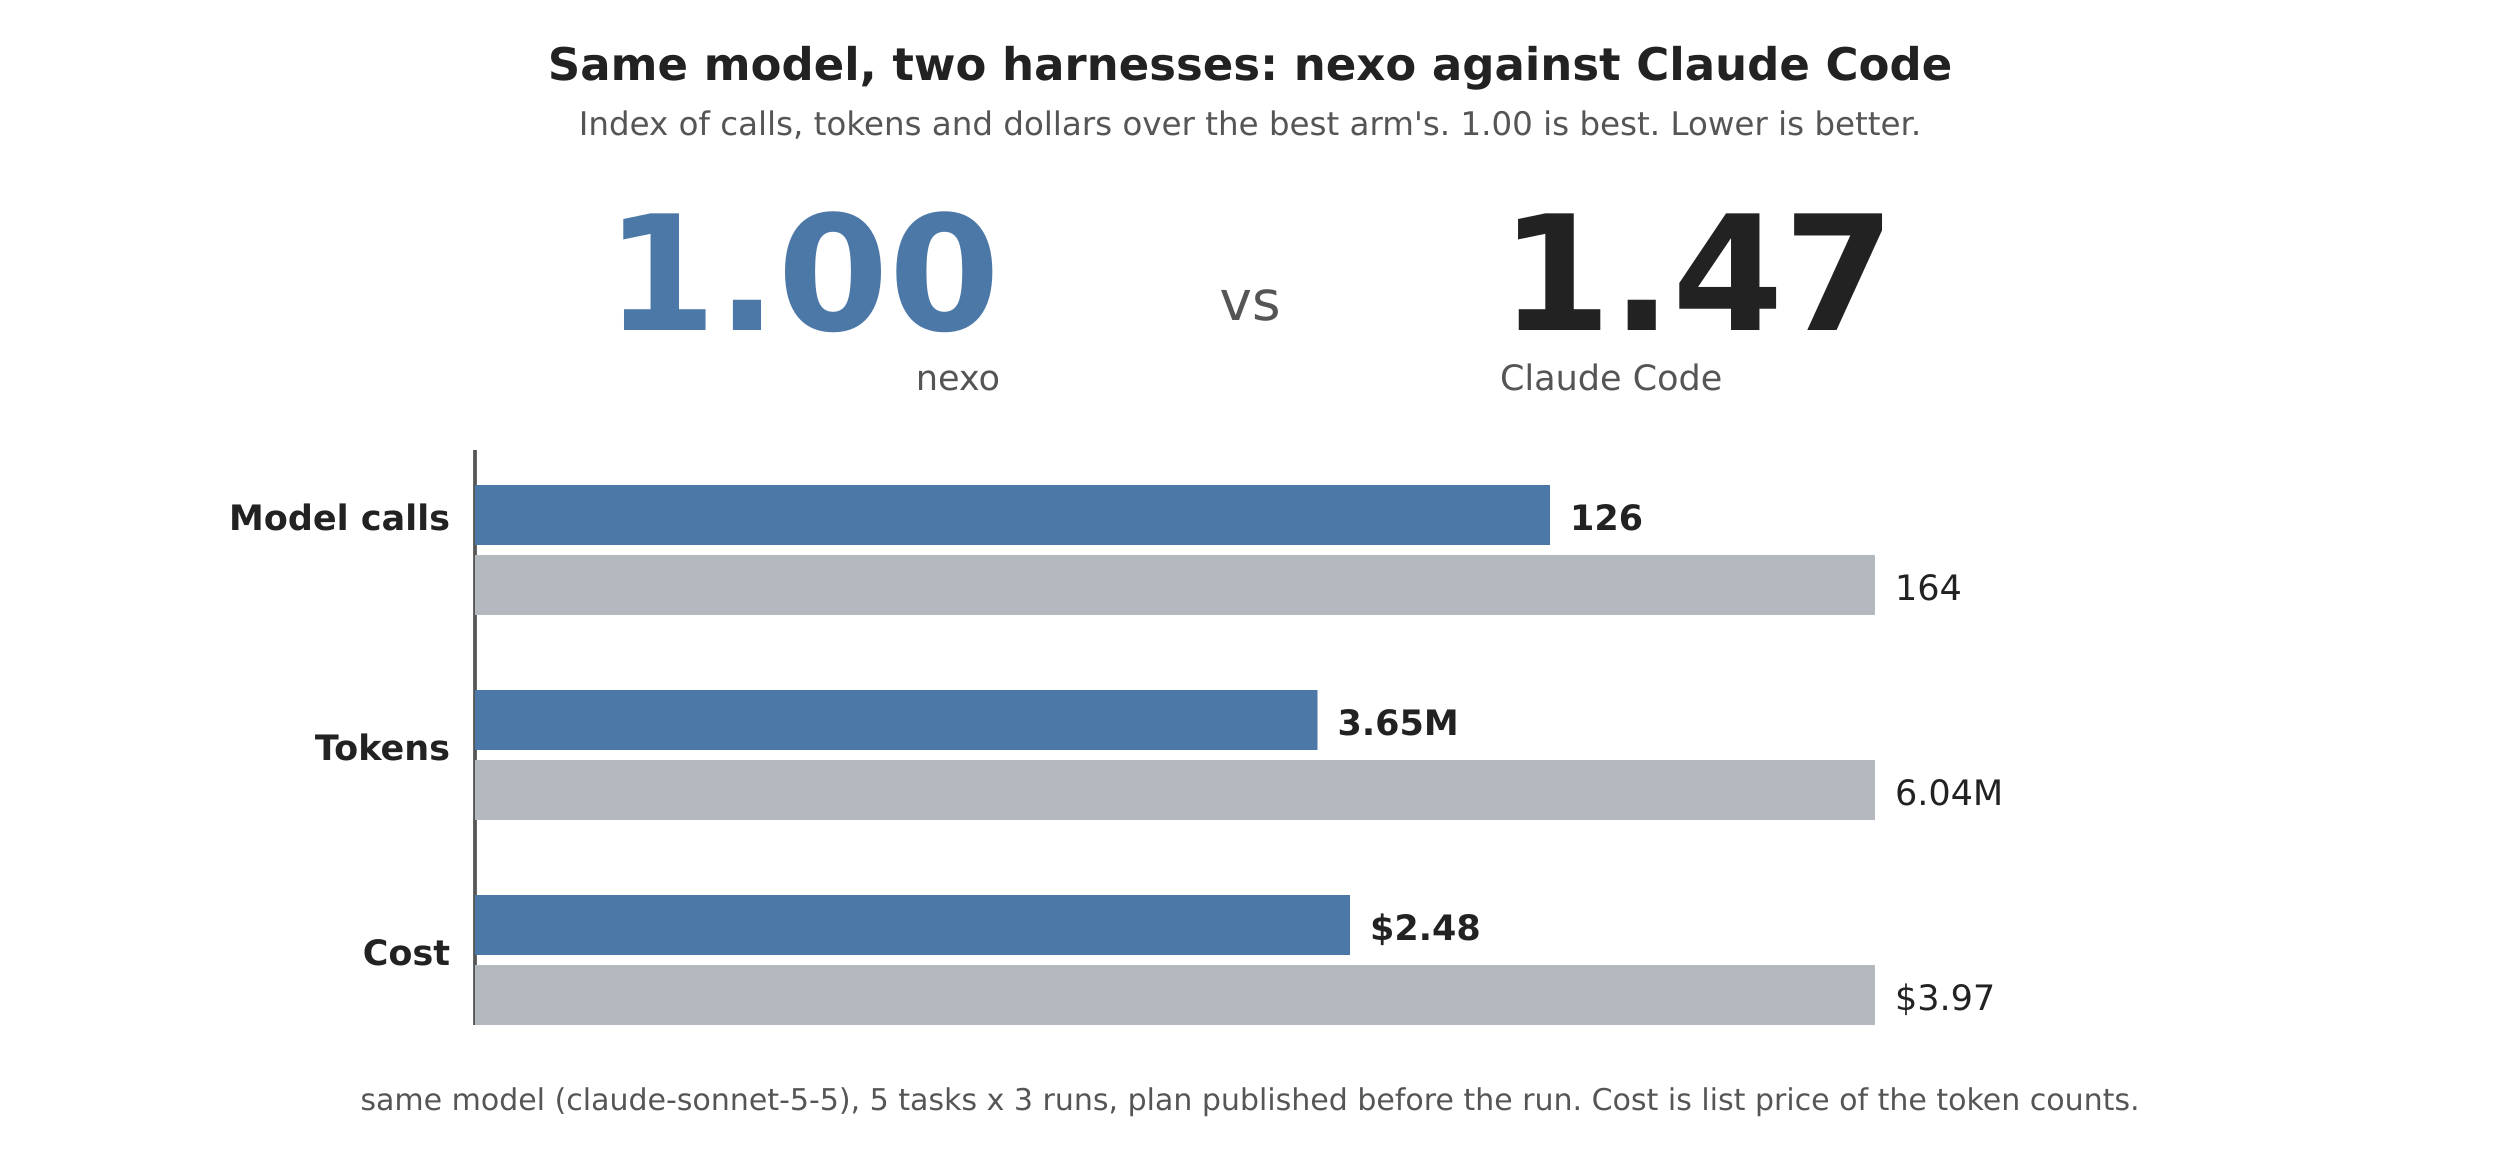
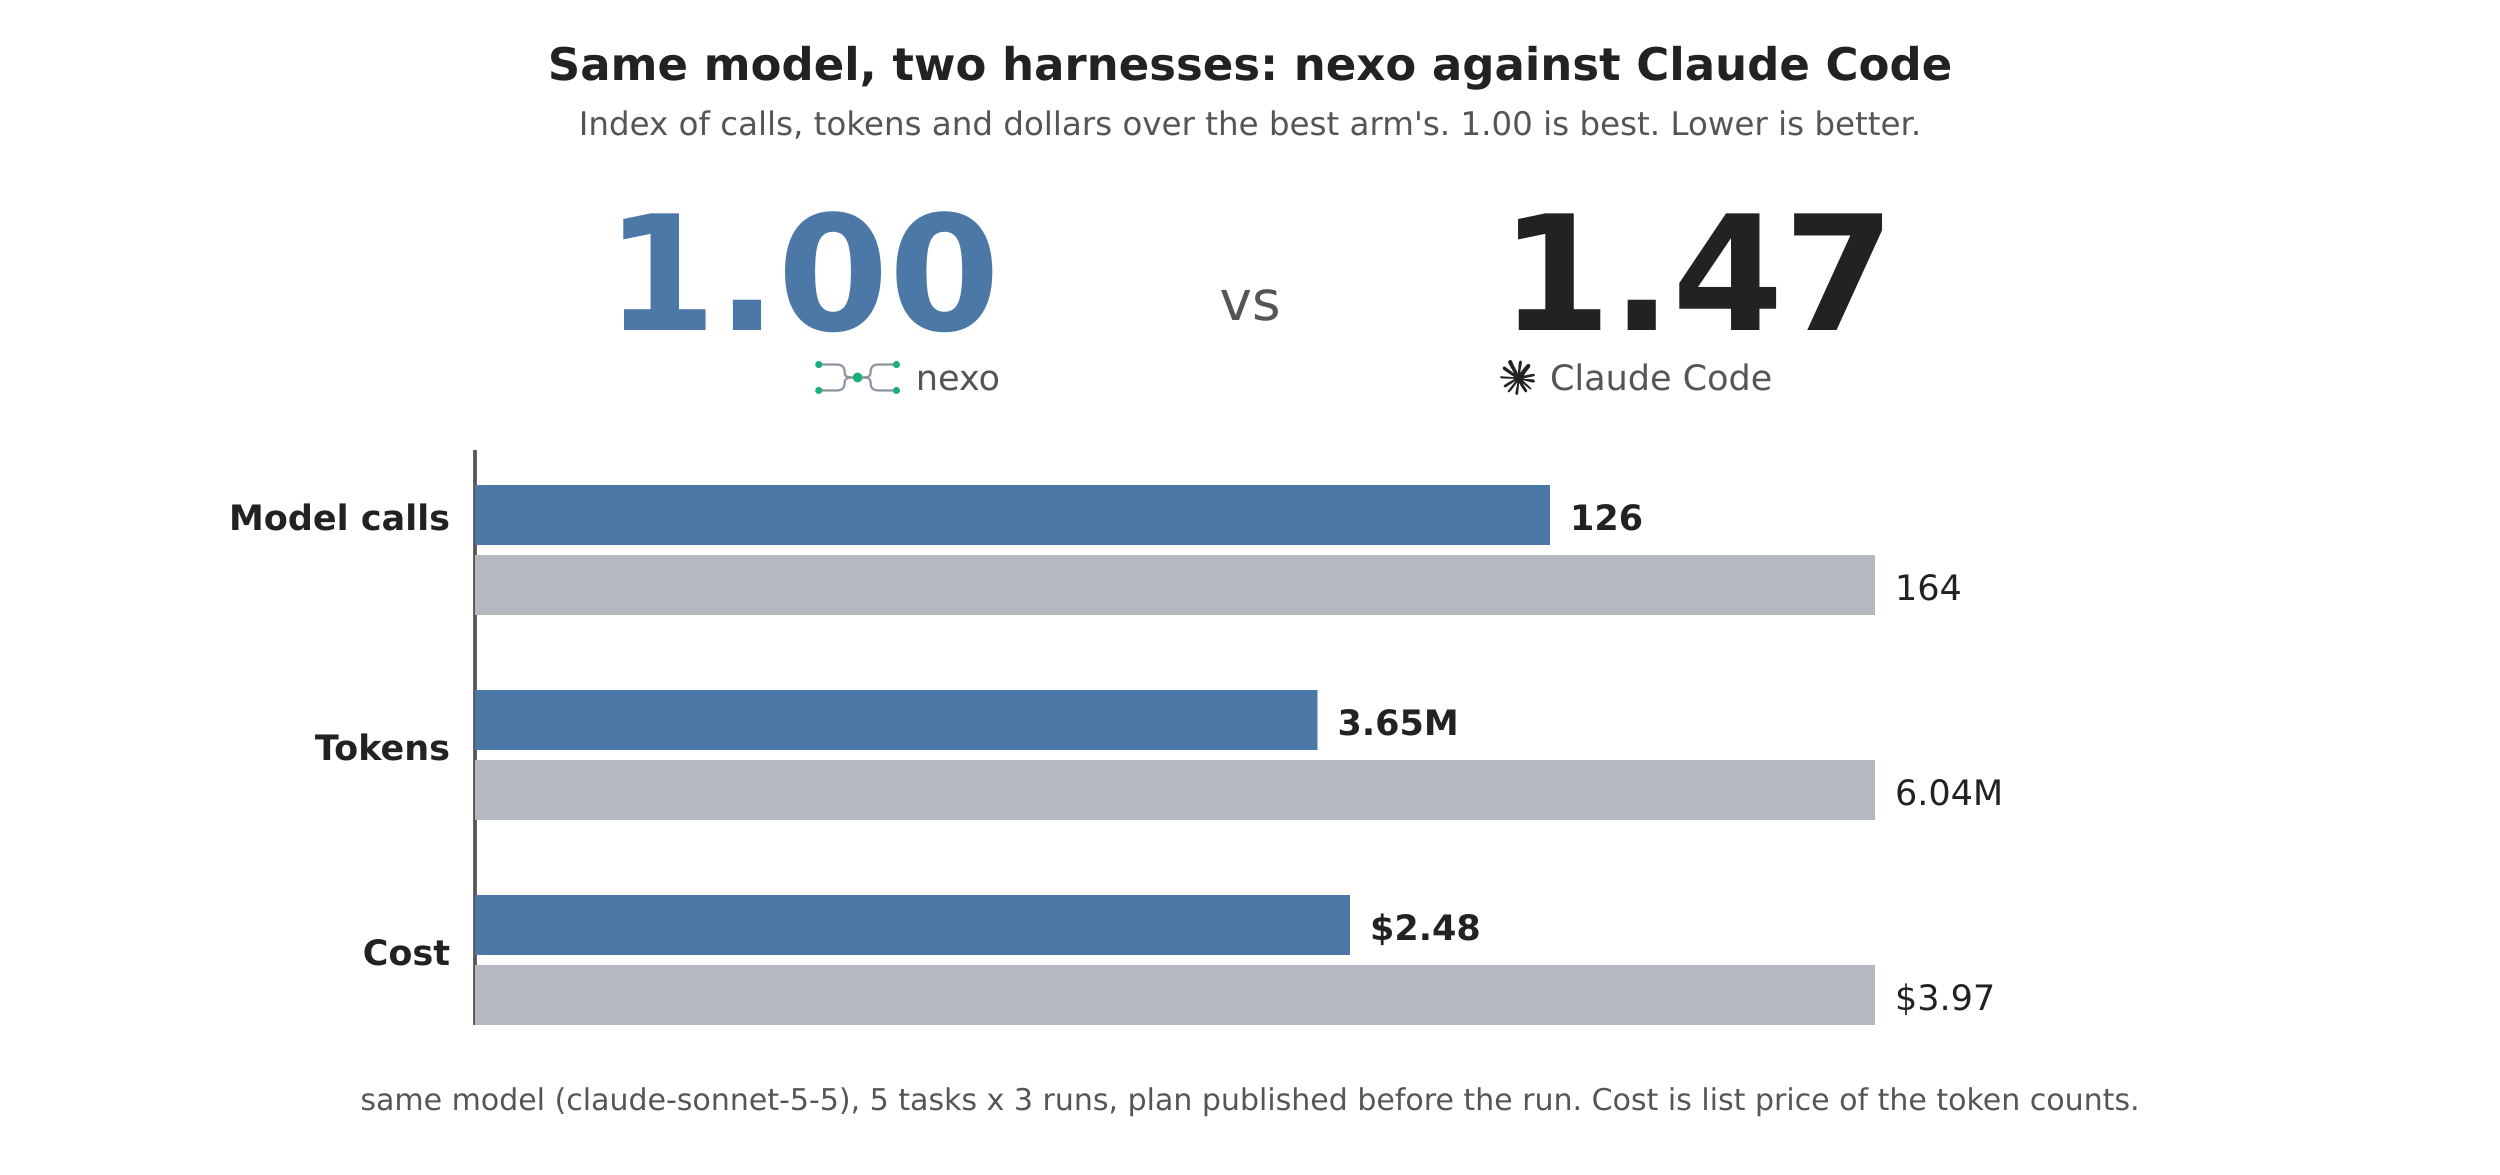
<svg xmlns="http://www.w3.org/2000/svg" width="1000" height="470" viewBox="0 0 1000 470" font-family="DejaVu Sans, Arial, sans-serif">
+   <defs>
+     <symbol id="l-nexo" viewBox="-14 -14 268 108">
+       <g fill="none" stroke="#8b949e" stroke-width="7" stroke-linecap="round" stroke-linejoin="round">
+         <path d="M0 0 H56 Q80 0 80 24 Q80 40 100 40 H120" />
+         <path d="M0 80 H56 Q80 80 80 56 Q80 40 100 40" />
+         <path d="M240 0 H184 Q160 0 160 24 Q160 40 140 40 H120" />
+         <path d="M240 80 H184 Q160 80 160 56 Q160 40 140 40" />
+       </g>
+       <g fill="#1baf7a">
+         <circle cx="0" cy="0" r="11" />
+         <circle cx="0" cy="80" r="11" />
+         <circle cx="240" cy="0" r="11" />
+         <circle cx="240" cy="80" r="11" />
+         <circle cx="120" cy="40" r="15" />
+       </g>
+     </symbol>
+     <symbol id="l-claude" viewBox="0 0 24 24">
+       <path d="m4.714 15.956 4.717-2.647.079-.231-.079-.128h-.231l-.789-.049-2.696-.073-2.337-.097-2.265-.121-.571-.121-.534-.704.055-.352.48-.322.686.061 1.518.103 2.277.158 1.651.097 2.447.255h.389l.055-.158-.134-.097-.103-.097L6.973 9.836l-2.55-1.688-1.336-.971-.723-.492-.364-.461-.158-1.008.656-.723.88.061.225.061.892.686 1.906 1.475 2.489 1.834.364.303.146-.103.018-.073-.164-.273-1.354-2.447-1.445-2.489-.643-1.032-.17-.619c-.061-.255-.103-.467-.103-.729L6.287.134 6.7 0l.996.134.419.364.619 1.415 1.002 2.228 1.554 3.03.455.898.243.832.091.255h.158v-.146l.128-1.706.237-2.095.231-2.696.079-.759.376-.911.747-.492.583.279.48.686-.067.443-.285 1.852-.559 2.902-.364 1.943h.212l.243-.243.984-1.305 1.651-2.064.729-.82.85-.905.546-.431h1.032l.759 1.129-.34 1.166-1.062 1.348-.88 1.141-1.263 1.7-.789 1.36.073.109.188-.018 2.853-.607 1.542-.279 1.84-.316.832.389.091.395-.328.807-1.967.486-2.307.461-3.436.814-.043.03.049.061 1.548.146.662.036h1.621l3.018.225.789.522.474.638-.079.486-1.214.619-1.639-.389-3.825-.911-1.311-.328h-.182v.109l1.093 1.069 2.003 1.809 2.507 2.331.128.577-.322.455-.34-.049-2.204-1.657-.85-.747-1.925-1.621h-.128v.17l.443.65 2.344 3.521.121 1.081-.17.352-.607.212-.668-.121-1.372-1.925L14.38 17.959l-1.141-1.943-.14.079-.674 7.255-.316.37-.729.279-.607-.461-.322-.747.322-1.475.389-1.925.316-1.53.285-1.9.17-.631-.012-.043-.14.018-1.433 1.967-2.18 2.945-1.724 1.846-.413.164-.716-.37.067-.662.401-.589 2.386-3.036 1.439-1.882.929-1.087-.006-.158h-.055l-6.338 4.116-1.129.146-.486-.455.061-.747.231-.243 1.906-1.311Z" />
+     </symbol>
+     <symbol id="l-openai" viewBox="0 0 24 24">
+       <path d="M22.282 9.821a5.985 5.985 0 0 0-.516-4.911 6.046 6.046 0 0 0-6.51-2.9A6.065 6.065 0 0 0 4.981 4.182a5.985 5.985 0 0 0-3.998 2.9 6.046 6.046 0 0 0 .743 7.097 5.98 5.98 0 0 0 .511 4.911 6.051 6.051 0 0 0 6.515 2.9A5.985 5.985 0 0 0 13.26 24a6.056 6.056 0 0 0 5.772-4.206 5.989 5.989 0 0 0 3.998-2.9 6.056 6.056 0 0 0-.748-7.073zm-9.022 12.608a4.476 4.476 0 0 1-2.876-1.041l.142-.08 4.778-2.758a.795.795 0 0 0 .393-.681v-6.737l2.02 1.169a.071.071 0 0 1 .038.052v5.583a4.504 4.504 0 0 1-4.495 4.494zm-9.661-4.125a4.471 4.471 0 0 1-.535-3.014l.142.085 4.783 2.758a.771.771 0 0 0 .781 0l5.843-3.369v2.332a.08.08 0 0 1-.033.061L9.74 19.95a4.499 4.499 0 0 1-6.141-1.646zM2.341 7.896a4.485 4.485 0 0 1 2.365-1.973V11.6a.766.766 0 0 0 .388.676l5.814 3.354-2.02 1.169a.076.076 0 0 1-.071 0l-4.83-2.787A4.504 4.504 0 0 1 2.341 7.872zm16.596 3.856L13.104 8.364 15.119 7.2a.076.076 0 0 1 .071 0l4.83 2.791a4.494 4.494 0 0 1-.676 8.104v-5.677a.79.79 0 0 0-.407-.667zm2.011-3.023l-.142-.085-4.774-2.782a.776.776 0 0 0-.785 0L9.409 9.23V6.897a.066.066 0 0 1 .028-.061l4.83-2.787a4.499 4.499 0 0 1 6.68 4.66zM8.306 12.863l-2.02-1.164a.08.08 0 0 1-.038-.057V6.074a4.499 4.499 0 0 1 7.376-3.454l-.142.081L8.704 5.459a.795.795 0 0 0-.393.681zm1.098-2.365l2.602-1.5 2.607 1.5v2.999l-2.597 1.5-2.607-1.5Z" />
+     </symbol>
+     <symbol id="l-hermes" viewBox="0 0 24 24">
+       <circle cx="12" cy="12" r="12" fill="#b4b9c0" />
+       <text x="12" y="17.5" text-anchor="middle" font-size="16" font-weight="bold" fill="#222222">H</text>
+     </symbol>
+     <symbol id="l-dsh" viewBox="0 0 24 24">
+       <circle cx="12" cy="12" r="12" fill="#b4b9c0" />
+       <text x="12" y="17.5" text-anchor="middle" font-size="16" font-weight="bold" fill="#222222">d</text>
+     </symbol>
+   </defs>
  <rect width="1000" height="470" fill="#ffffff" />
  <text x="500" y="32" text-anchor="middle" font-size="18" font-weight="bold" fill="#222222">Same model, two harnesses: nexo against Claude Code</text>
  <text x="500" y="54" text-anchor="middle" font-size="13" fill="#555555">Index of calls, tokens and dollars over the best arm's. 1.00 is best. Lower is better.</text>
  <text x="400" y="132" text-anchor="end" font-size="64" font-weight="bold" fill="#4c78a8">1.00</text>
  <text x="500" y="128" text-anchor="middle" font-size="22" fill="#555555">vs</text>
  <text x="600" y="132" text-anchor="start" font-size="64" font-weight="bold" fill="#222222">1.47</text>
  <text x="400" y="156" text-anchor="end" font-size="14" fill="#555555">nexo</text>
-   <text x="600" y="156" text-anchor="start" font-size="14" fill="#555555">Claude Code</text>
+   <use href="#l-nexo" x="325.7" y="144.0" width="34.7" height="14" />
+   <use href="#l-claude" x="600.0" y="144.0" width="14" height="14" fill="#222222" />
+   <text x="620" y="156" text-anchor="start" font-size="14" fill="#555555">Claude Code</text>
  <line x1="190" y1="180" x2="190" y2="410" stroke="#555555" stroke-width="1.5" />
  <text x="180" y="212" text-anchor="end" font-size="14" font-weight="bold" fill="#222222">Model calls</text>
  <rect x="190" y="194" width="430" height="24" fill="#4c78a8" />
  <text x="628" y="212" font-size="14" font-weight="bold" fill="#222222">126</text>
  <rect x="190" y="222" width="560" height="24" fill="#b4b9c0" />
  <text x="758" y="240" font-size="14" fill="#222222">164</text>
  <text x="180" y="304" text-anchor="end" font-size="14" font-weight="bold" fill="#222222">Tokens</text>
  <rect x="190" y="276" width="337" height="24" fill="#4c78a8" />
  <text x="535" y="294" font-size="14" font-weight="bold" fill="#222222">3.65M</text>
  <rect x="190" y="304" width="560" height="24" fill="#b4b9c0" />
  <text x="758" y="322" font-size="14" fill="#222222">6.04M</text>
  <text x="180" y="386" text-anchor="end" font-size="14" font-weight="bold" fill="#222222">Cost</text>
  <rect x="190" y="358" width="350" height="24" fill="#4c78a8" />
  <text x="548" y="376" font-size="14" font-weight="bold" fill="#222222">$2.48</text>
  <rect x="190" y="386" width="560" height="24" fill="#b4b9c0" />
  <text x="758" y="404" font-size="14" fill="#222222">$3.97</text>
  <text x="500" y="444" text-anchor="middle" font-size="12" fill="#555555">same model (claude-sonnet-5-5), 5 tasks x 3 runs, plan published before the run. Cost is list price of the token counts.</text>
</svg>
